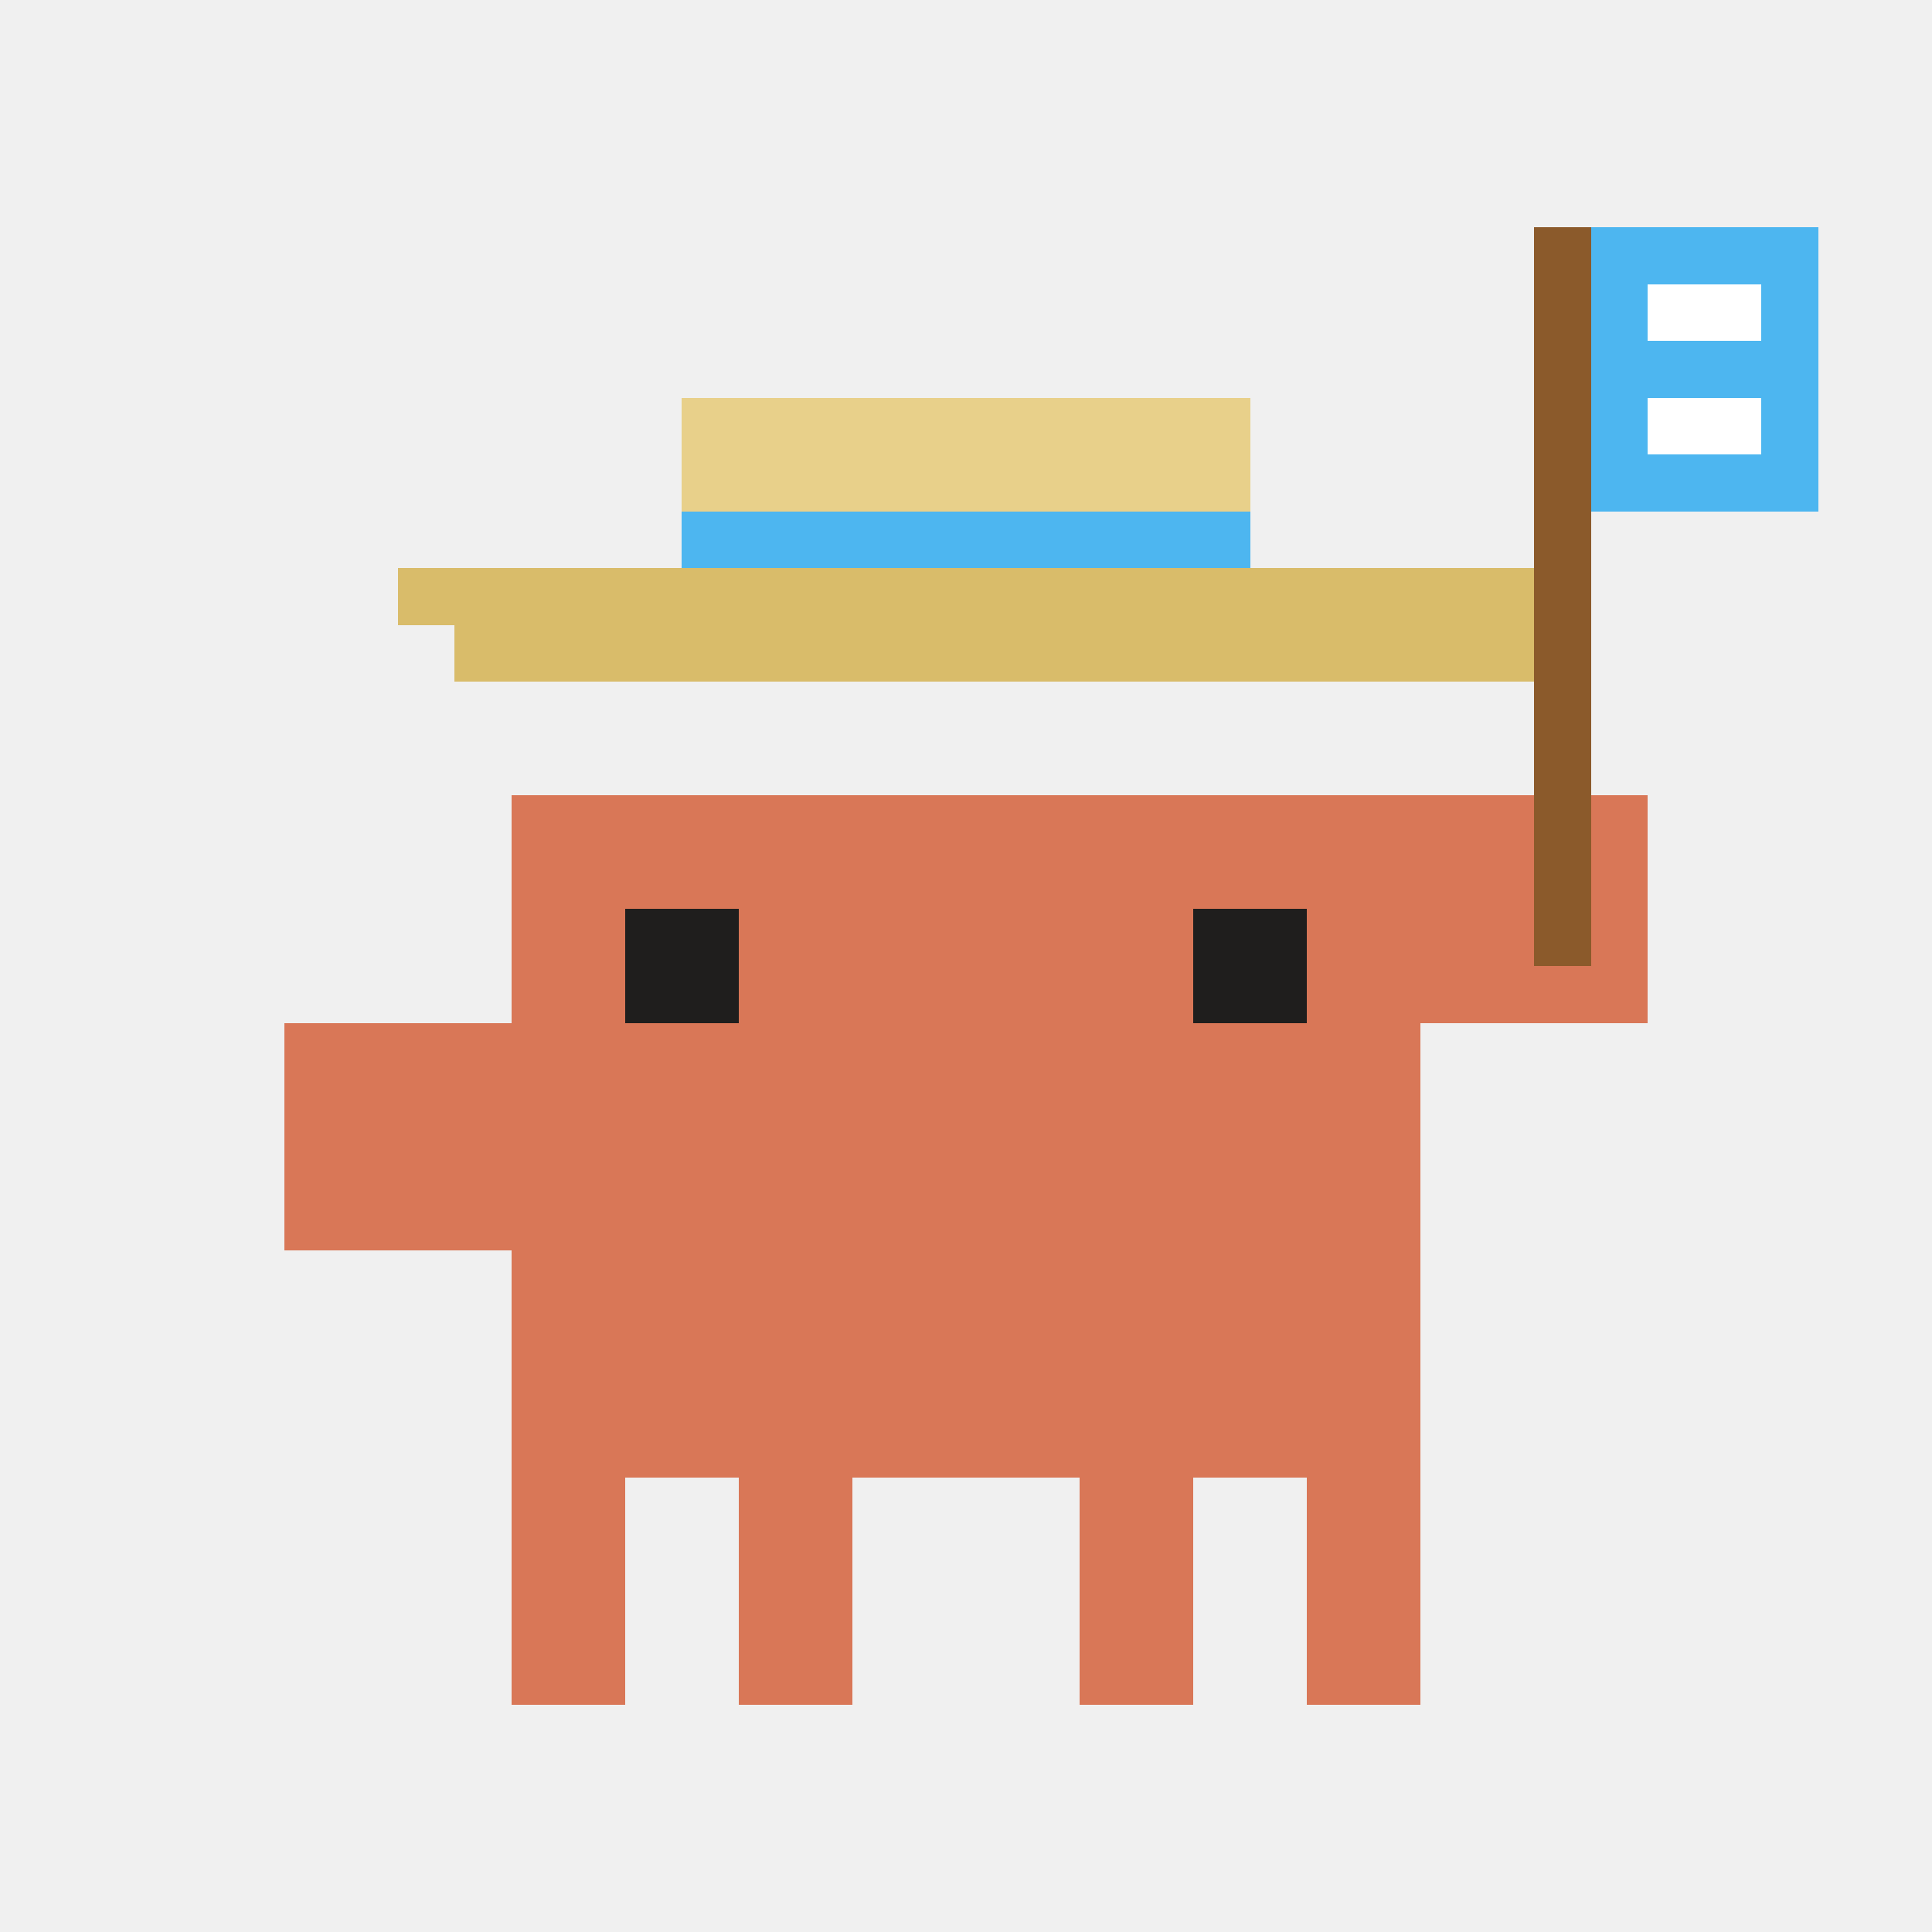
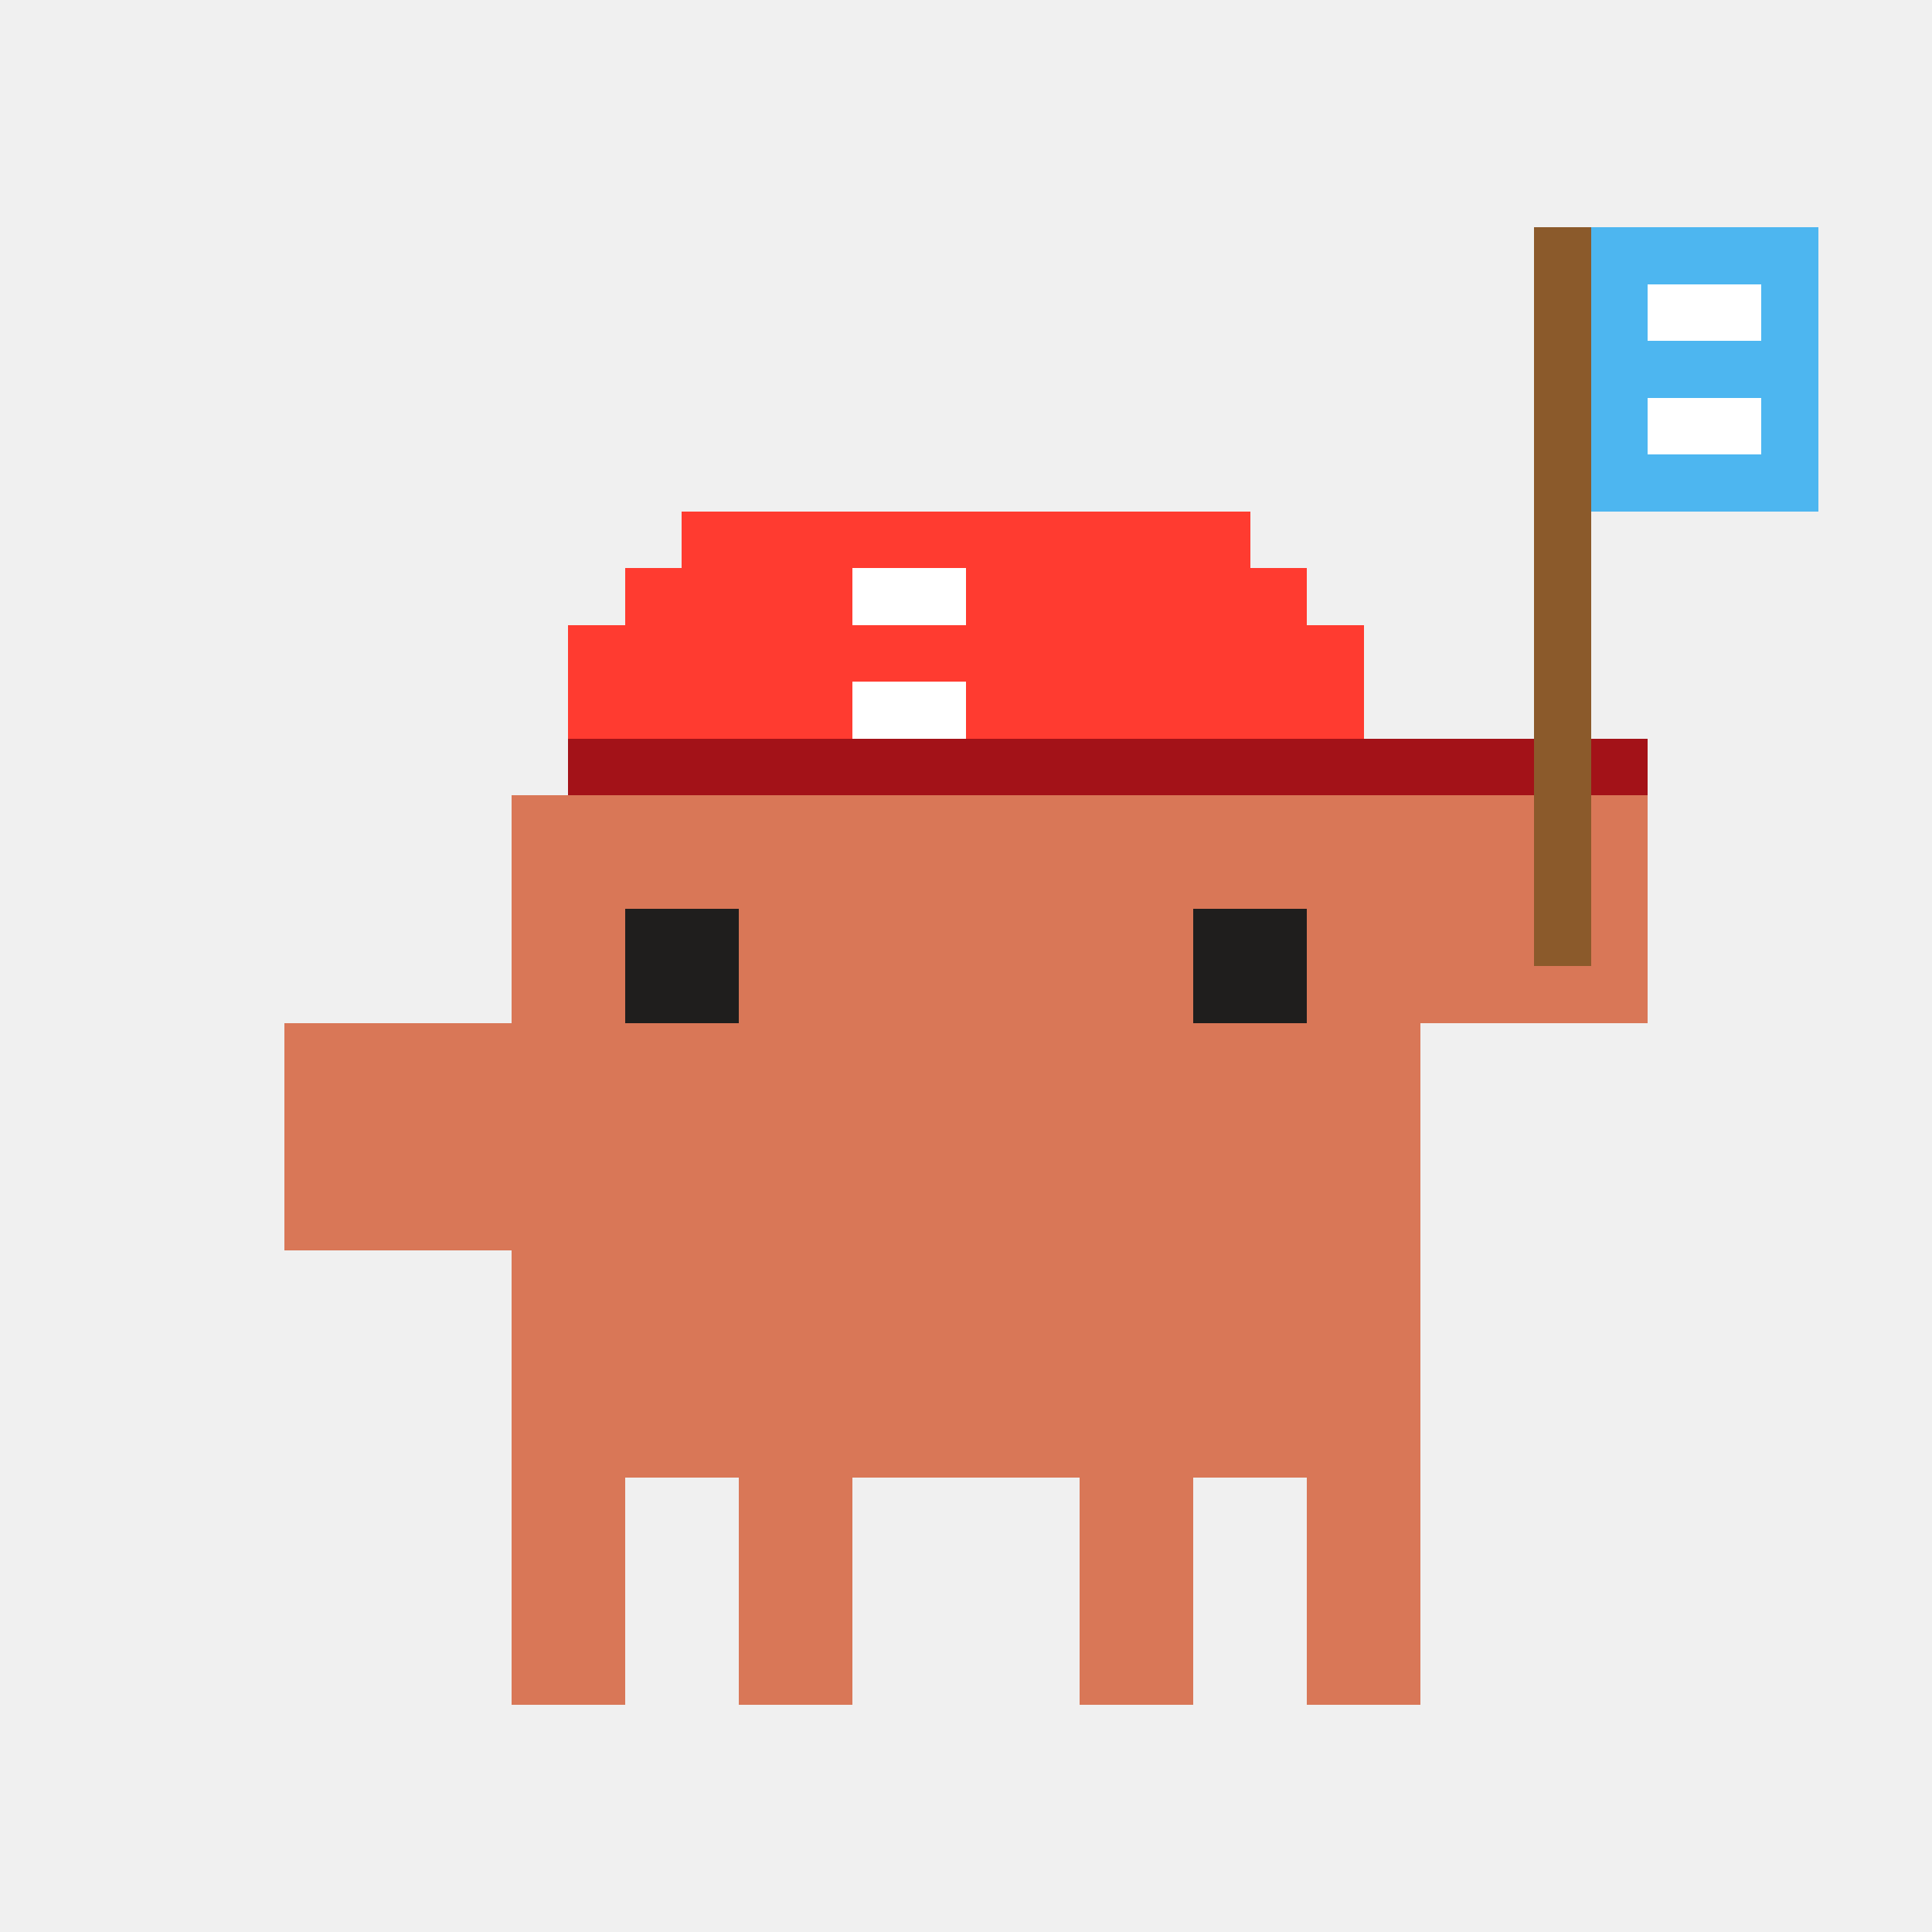
<svg xmlns="http://www.w3.org/2000/svg" width="136" height="136" viewBox="0 0 136 136" role="img" aria-label="guide crab">
  <style>
.run .la{animation:st .5s steps(1) infinite}.run .lb{animation:st .5s steps(1) infinite -.25s}
.run .bd{animation:bob .5s steps(1) infinite -.125s}
.run g{transform-box:fill-box}
@keyframes st{50%{transform:translateY(-1px)}}@keyframes bob{50%{transform:translateY(1px)}}
@keyframes blink{50%{opacity:.15}}
.c-root.run .gem{animation:blink 1s steps(1) infinite}
.c-manager.run .baton{transform-origin:50% 100%;animation:conduct .5s ease-in-out infinite}
@keyframes conduct{50%{transform:rotate(-30deg)}}
.c-explorer.run .lan{transform-origin:50% 0;animation:swing 1s ease-in-out infinite}
@keyframes swing{25%{transform:rotate(12deg)}75%{transform:rotate(-12deg)}}
.c-implementer.run .ham{transform-origin:50% 100%;animation:hammer .5s ease-in infinite}
@keyframes hammer{50%{transform:rotate(-40deg)}}
.c-validator.run .ck{animation:blink .5s steps(1) infinite}
.c-critic.run .mono{animation:blink 1s steps(1) infinite -.5s}
.c-documenter.run .quill{transform-origin:0 100%;animation:write .5s ease-in-out infinite}
@keyframes write{50%{transform:rotate(15deg)}}
.c-tester.run .bub{animation:rise .5s steps(2) infinite}
@keyframes rise{100%{transform:translateY(-2px);opacity:0}}
.c-researcher.run .pg{transform-origin:0 50%;animation:leaf 1s ease-in-out infinite}
@keyframes leaf{50%{transform:scaleX(-1)}}
.c-debugger.run .net{transform-origin:50% 100%;animation:sweep .5s ease-in-out infinite}
.c-debugger.run .bug{animation:buzz .25s steps(1) infinite}
@keyframes sweep{50%{transform:rotate(-25deg)}}@keyframes buzz{50%{transform:translate(1px,-1px)}}
.c-analyst.run .bars{transform-origin:50% 100%;animation:grow 1s ease-in-out infinite}
@keyframes grow{0%,100%{transform:scaleY(.4)}50%{transform:scaleY(1)}}
.c-architect.run .sq{transform-origin:0 100%;animation:measure 1s ease-in-out infinite}
@keyframes measure{50%{transform:rotate(-15deg)}}
.c-auditor.run .glint{animation:blink .5s steps(1) infinite}
.c-navigator.run .cur{animation:click .5s steps(1) infinite}
.c-navigator.run .link{animation:blink .5s steps(1) infinite -.25s}
@keyframes click{50%{transform:translate(1px,1px)}}
.c-inspector.run .flash{animation:blink 1s steps(1) infinite}
.c-inspector.run .note{animation:rise 1s steps(4) infinite}
.c-generalist.run .spark{animation:blink .5s steps(1) infinite}
.c-guide.run .flag{transform-origin:0 50%;animation:wave .5s ease-in-out infinite}
@keyframes wave{50%{transform:scaleX(.6)}}
.c-statusline.run .roller{animation:roll 1s ease-in-out infinite}
@keyframes roll{50%{transform:translateX(-4px)}}
@media (prefers-reduced-motion: reduce){.run,.run g{animation:none!important}}
</style>
  <g transform="translate(8,16) scale(4)" opacity="1" shape-rendering="crispEdges">
    <g class="c-guide run">
      <g class="bd">
        <rect x="7" y="10" width="16" height="12" fill="#D97757" />
        <rect x="3" y="14" width="4" height="4" fill="#D97757" />
        <rect x="23" y="10" width="4" height="4" fill="#D97757" />
        <rect x="9" y="12" width="2" height="2" fill="#1F1E1D" />
        <rect x="19" y="12" width="2" height="2" fill="#1F1E1D" />
-         <rect x="10" y="3" width="1" height="1" fill="#E8D08A" />
-         <rect x="11" y="3" width="1" height="1" fill="#E8D08A" />
-         <rect x="12" y="3" width="1" height="1" fill="#E8D08A" />
-         <rect x="13" y="3" width="1" height="1" fill="#E8D08A" />
-         <rect x="14" y="3" width="1" height="1" fill="#E8D08A" />
-         <rect x="15" y="3" width="1" height="1" fill="#E8D08A" />
-         <rect x="16" y="3" width="1" height="1" fill="#E8D08A" />
-         <rect x="17" y="3" width="1" height="1" fill="#E8D08A" />
-         <rect x="18" y="3" width="1" height="1" fill="#E8D08A" />
-         <rect x="19" y="3" width="1" height="1" fill="#E8D08A" />
-         <rect x="10" y="4" width="1" height="1" fill="#E8D08A" />
-         <rect x="11" y="4" width="1" height="1" fill="#E8D08A" />
-         <rect x="12" y="4" width="1" height="1" fill="#E8D08A" />
-         <rect x="13" y="4" width="1" height="1" fill="#E8D08A" />
-         <rect x="14" y="4" width="1" height="1" fill="#E8D08A" />
-         <rect x="15" y="4" width="1" height="1" fill="#E8D08A" />
-         <rect x="16" y="4" width="1" height="1" fill="#E8D08A" />
-         <rect x="17" y="4" width="1" height="1" fill="#E8D08A" />
-         <rect x="18" y="4" width="1" height="1" fill="#E8D08A" />
-         <rect x="19" y="4" width="1" height="1" fill="#E8D08A" />
-         <rect x="10" y="5" width="1" height="1" fill="#4DB6F0" />
-         <rect x="11" y="5" width="1" height="1" fill="#4DB6F0" />
-         <rect x="12" y="5" width="1" height="1" fill="#4DB6F0" />
-         <rect x="13" y="5" width="1" height="1" fill="#4DB6F0" />
-         <rect x="14" y="5" width="1" height="1" fill="#4DB6F0" />
-         <rect x="15" y="5" width="1" height="1" fill="#4DB6F0" />
-         <rect x="16" y="5" width="1" height="1" fill="#4DB6F0" />
-         <rect x="17" y="5" width="1" height="1" fill="#4DB6F0" />
-         <rect x="18" y="5" width="1" height="1" fill="#4DB6F0" />
-         <rect x="19" y="5" width="1" height="1" fill="#4DB6F0" />
-         <rect x="5" y="6" width="1" height="1" fill="#D9BC6A" />
-         <rect x="6" y="6" width="1" height="1" fill="#D9BC6A" />
-         <rect x="7" y="6" width="1" height="1" fill="#D9BC6A" />
-         <rect x="8" y="6" width="1" height="1" fill="#D9BC6A" />
-         <rect x="9" y="6" width="1" height="1" fill="#D9BC6A" />
-         <rect x="10" y="6" width="1" height="1" fill="#D9BC6A" />
-         <rect x="11" y="6" width="1" height="1" fill="#D9BC6A" />
-         <rect x="12" y="6" width="1" height="1" fill="#D9BC6A" />
-         <rect x="13" y="6" width="1" height="1" fill="#D9BC6A" />
-         <rect x="14" y="6" width="1" height="1" fill="#D9BC6A" />
-         <rect x="15" y="6" width="1" height="1" fill="#D9BC6A" />
-         <rect x="16" y="6" width="1" height="1" fill="#D9BC6A" />
-         <rect x="17" y="6" width="1" height="1" fill="#D9BC6A" />
-         <rect x="18" y="6" width="1" height="1" fill="#D9BC6A" />
-         <rect x="19" y="6" width="1" height="1" fill="#D9BC6A" />
-         <rect x="20" y="6" width="1" height="1" fill="#D9BC6A" />
-         <rect x="21" y="6" width="1" height="1" fill="#D9BC6A" />
-         <rect x="22" y="6" width="1" height="1" fill="#D9BC6A" />
-         <rect x="23" y="6" width="1" height="1" fill="#D9BC6A" />
-         <rect x="24" y="6" width="1" height="1" fill="#D9BC6A" />
-         <rect x="25" y="6" width="1" height="1" fill="#D9BC6A" />
-         <rect x="6" y="7" width="1" height="1" fill="#D9BC6A" />
-         <rect x="7" y="7" width="1" height="1" fill="#D9BC6A" />
-         <rect x="8" y="7" width="1" height="1" fill="#D9BC6A" />
-         <rect x="9" y="7" width="1" height="1" fill="#D9BC6A" />
-         <rect x="10" y="7" width="1" height="1" fill="#D9BC6A" />
-         <rect x="11" y="7" width="1" height="1" fill="#D9BC6A" />
-         <rect x="12" y="7" width="1" height="1" fill="#D9BC6A" />
-         <rect x="13" y="7" width="1" height="1" fill="#D9BC6A" />
-         <rect x="14" y="7" width="1" height="1" fill="#D9BC6A" />
-         <rect x="15" y="7" width="1" height="1" fill="#D9BC6A" />
-         <rect x="16" y="7" width="1" height="1" fill="#D9BC6A" />
-         <rect x="17" y="7" width="1" height="1" fill="#D9BC6A" />
-         <rect x="18" y="7" width="1" height="1" fill="#D9BC6A" />
-         <rect x="19" y="7" width="1" height="1" fill="#D9BC6A" />
-         <rect x="20" y="7" width="1" height="1" fill="#D9BC6A" />
-         <rect x="21" y="7" width="1" height="1" fill="#D9BC6A" />
-         <rect x="22" y="7" width="1" height="1" fill="#D9BC6A" />
-         <rect x="23" y="7" width="1" height="1" fill="#D9BC6A" />
-         <rect x="24" y="7" width="1" height="1" fill="#D9BC6A" />
+         <rect x="10" y="5" width="1" height="1" fill="#FF3B30" />
+         <rect x="11" y="5" width="1" height="1" fill="#FF3B30" />
+         <rect x="12" y="5" width="1" height="1" fill="#FF3B30" />
+         <rect x="13" y="5" width="1" height="1" fill="#FF3B30" />
+         <rect x="14" y="5" width="1" height="1" fill="#FF3B30" />
+         <rect x="15" y="5" width="1" height="1" fill="#FF3B30" />
+         <rect x="16" y="5" width="1" height="1" fill="#FF3B30" />
+         <rect x="17" y="5" width="1" height="1" fill="#FF3B30" />
+         <rect x="18" y="5" width="1" height="1" fill="#FF3B30" />
+         <rect x="19" y="5" width="1" height="1" fill="#FF3B30" />
+         <rect x="9" y="6" width="1" height="1" fill="#FF3B30" />
+         <rect x="10" y="6" width="1" height="1" fill="#FF3B30" />
+         <rect x="11" y="6" width="1" height="1" fill="#FF3B30" />
+         <rect x="12" y="6" width="1" height="1" fill="#FF3B30" />
+         <rect x="13" y="6" width="1" height="1" fill="#FF3B30" />
+         <rect x="14" y="6" width="1" height="1" fill="#FF3B30" />
+         <rect x="15" y="6" width="1" height="1" fill="#FF3B30" />
+         <rect x="16" y="6" width="1" height="1" fill="#FF3B30" />
+         <rect x="17" y="6" width="1" height="1" fill="#FF3B30" />
+         <rect x="18" y="6" width="1" height="1" fill="#FF3B30" />
+         <rect x="19" y="6" width="1" height="1" fill="#FF3B30" />
+         <rect x="20" y="6" width="1" height="1" fill="#FF3B30" />
+         <rect x="8" y="7" width="1" height="1" fill="#FF3B30" />
+         <rect x="9" y="7" width="1" height="1" fill="#FF3B30" />
+         <rect x="10" y="7" width="1" height="1" fill="#FF3B30" />
+         <rect x="11" y="7" width="1" height="1" fill="#FF3B30" />
+         <rect x="12" y="7" width="1" height="1" fill="#FF3B30" />
+         <rect x="13" y="7" width="1" height="1" fill="#FF3B30" />
+         <rect x="14" y="7" width="1" height="1" fill="#FF3B30" />
+         <rect x="15" y="7" width="1" height="1" fill="#FF3B30" />
+         <rect x="16" y="7" width="1" height="1" fill="#FF3B30" />
+         <rect x="17" y="7" width="1" height="1" fill="#FF3B30" />
+         <rect x="18" y="7" width="1" height="1" fill="#FF3B30" />
+         <rect x="19" y="7" width="1" height="1" fill="#FF3B30" />
+         <rect x="20" y="7" width="1" height="1" fill="#FF3B30" />
+         <rect x="21" y="7" width="1" height="1" fill="#FF3B30" />
+         <rect x="8" y="8" width="1" height="1" fill="#FF3B30" />
+         <rect x="9" y="8" width="1" height="1" fill="#FF3B30" />
+         <rect x="10" y="8" width="1" height="1" fill="#FF3B30" />
+         <rect x="11" y="8" width="1" height="1" fill="#FF3B30" />
+         <rect x="12" y="8" width="1" height="1" fill="#FF3B30" />
+         <rect x="13" y="8" width="1" height="1" fill="#FF3B30" />
+         <rect x="14" y="8" width="1" height="1" fill="#FF3B30" />
+         <rect x="15" y="8" width="1" height="1" fill="#FF3B30" />
+         <rect x="16" y="8" width="1" height="1" fill="#FF3B30" />
+         <rect x="17" y="8" width="1" height="1" fill="#FF3B30" />
+         <rect x="18" y="8" width="1" height="1" fill="#FF3B30" />
+         <rect x="19" y="8" width="1" height="1" fill="#FF3B30" />
+         <rect x="20" y="8" width="1" height="1" fill="#FF3B30" />
+         <rect x="21" y="8" width="1" height="1" fill="#FF3B30" />
+         <rect x="8" y="9" width="1" height="1" fill="#A31218" />
+         <rect x="9" y="9" width="1" height="1" fill="#A31218" />
+         <rect x="10" y="9" width="1" height="1" fill="#A31218" />
+         <rect x="11" y="9" width="1" height="1" fill="#A31218" />
+         <rect x="12" y="9" width="1" height="1" fill="#A31218" />
+         <rect x="13" y="9" width="1" height="1" fill="#A31218" />
+         <rect x="14" y="9" width="1" height="1" fill="#A31218" />
+         <rect x="15" y="9" width="1" height="1" fill="#A31218" />
+         <rect x="16" y="9" width="1" height="1" fill="#A31218" />
+         <rect x="17" y="9" width="1" height="1" fill="#A31218" />
+         <rect x="18" y="9" width="1" height="1" fill="#A31218" />
+         <rect x="19" y="9" width="1" height="1" fill="#A31218" />
+         <rect x="20" y="9" width="1" height="1" fill="#A31218" />
+         <rect x="21" y="9" width="1" height="1" fill="#A31218" />
+         <rect x="22" y="9" width="1" height="1" fill="#A31218" />
+         <rect x="23" y="9" width="1" height="1" fill="#A31218" />
+         <rect x="24" y="9" width="1" height="1" fill="#A31218" />
+         <rect x="25" y="9" width="1" height="1" fill="#A31218" />
+         <rect x="26" y="9" width="1" height="1" fill="#A31218" />
+         <rect x="13" y="6" width="2" height="1" fill="#FFFFFF" />
+         <rect x="13" y="8" width="2" height="1" fill="#FFFFFF" />
        <rect x="25" y="0" width="1" height="13" fill="#8B5A2B" />
        <g class="flag">
          <rect x="26" y="0" width="4" height="5" fill="#4DB6F0" />
          <rect x="27" y="1" width="2" height="1" fill="#FFFFFF" />
          <rect x="27" y="3" width="2" height="1" fill="#FFFFFF" />
        </g>
      </g>
      <g class="la">
        <rect x="7" y="22" width="2" height="4" fill="#D97757" />
        <rect x="17" y="22" width="2" height="4" fill="#D97757" />
      </g>
      <g class="lb">
        <rect x="11" y="22" width="2" height="4" fill="#D97757" />
        <rect x="21" y="22" width="2" height="4" fill="#D97757" />
      </g>
    </g>
  </g>
</svg>
